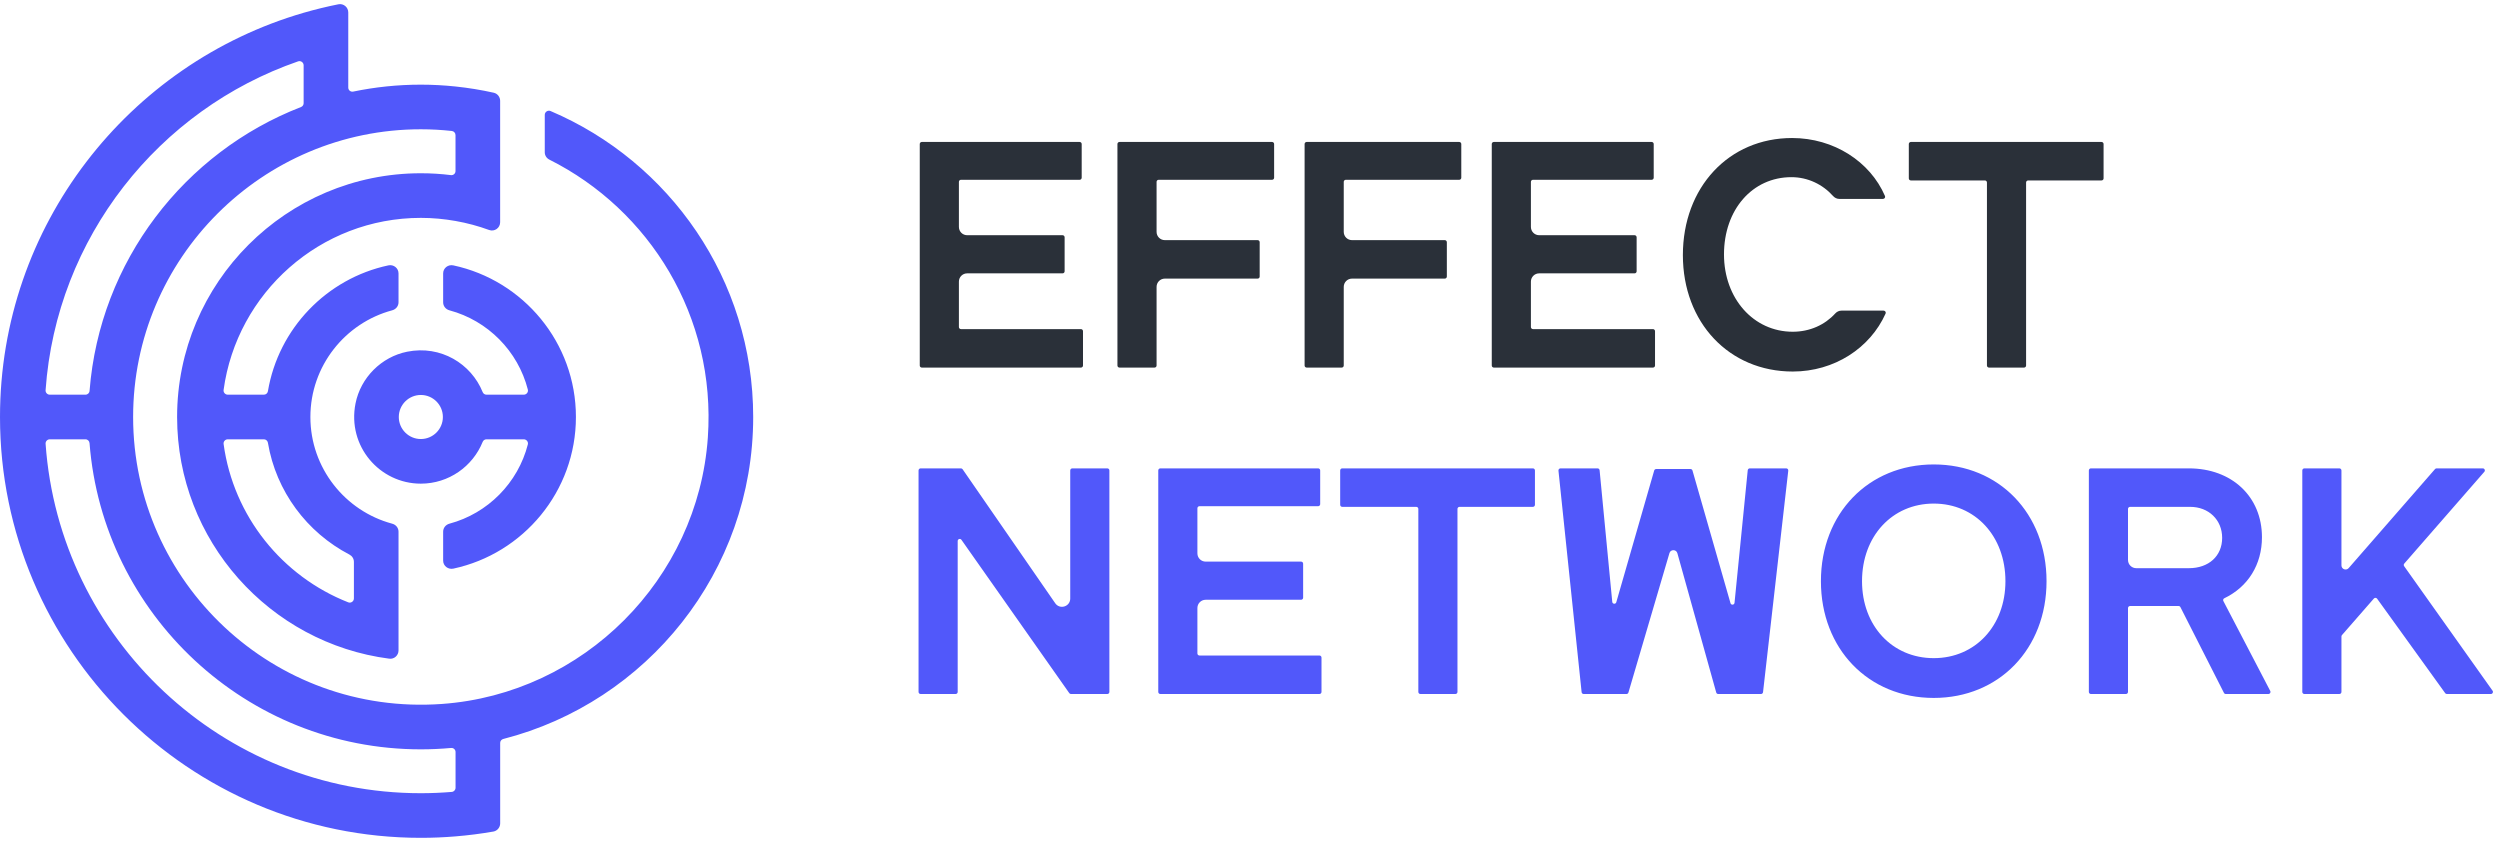
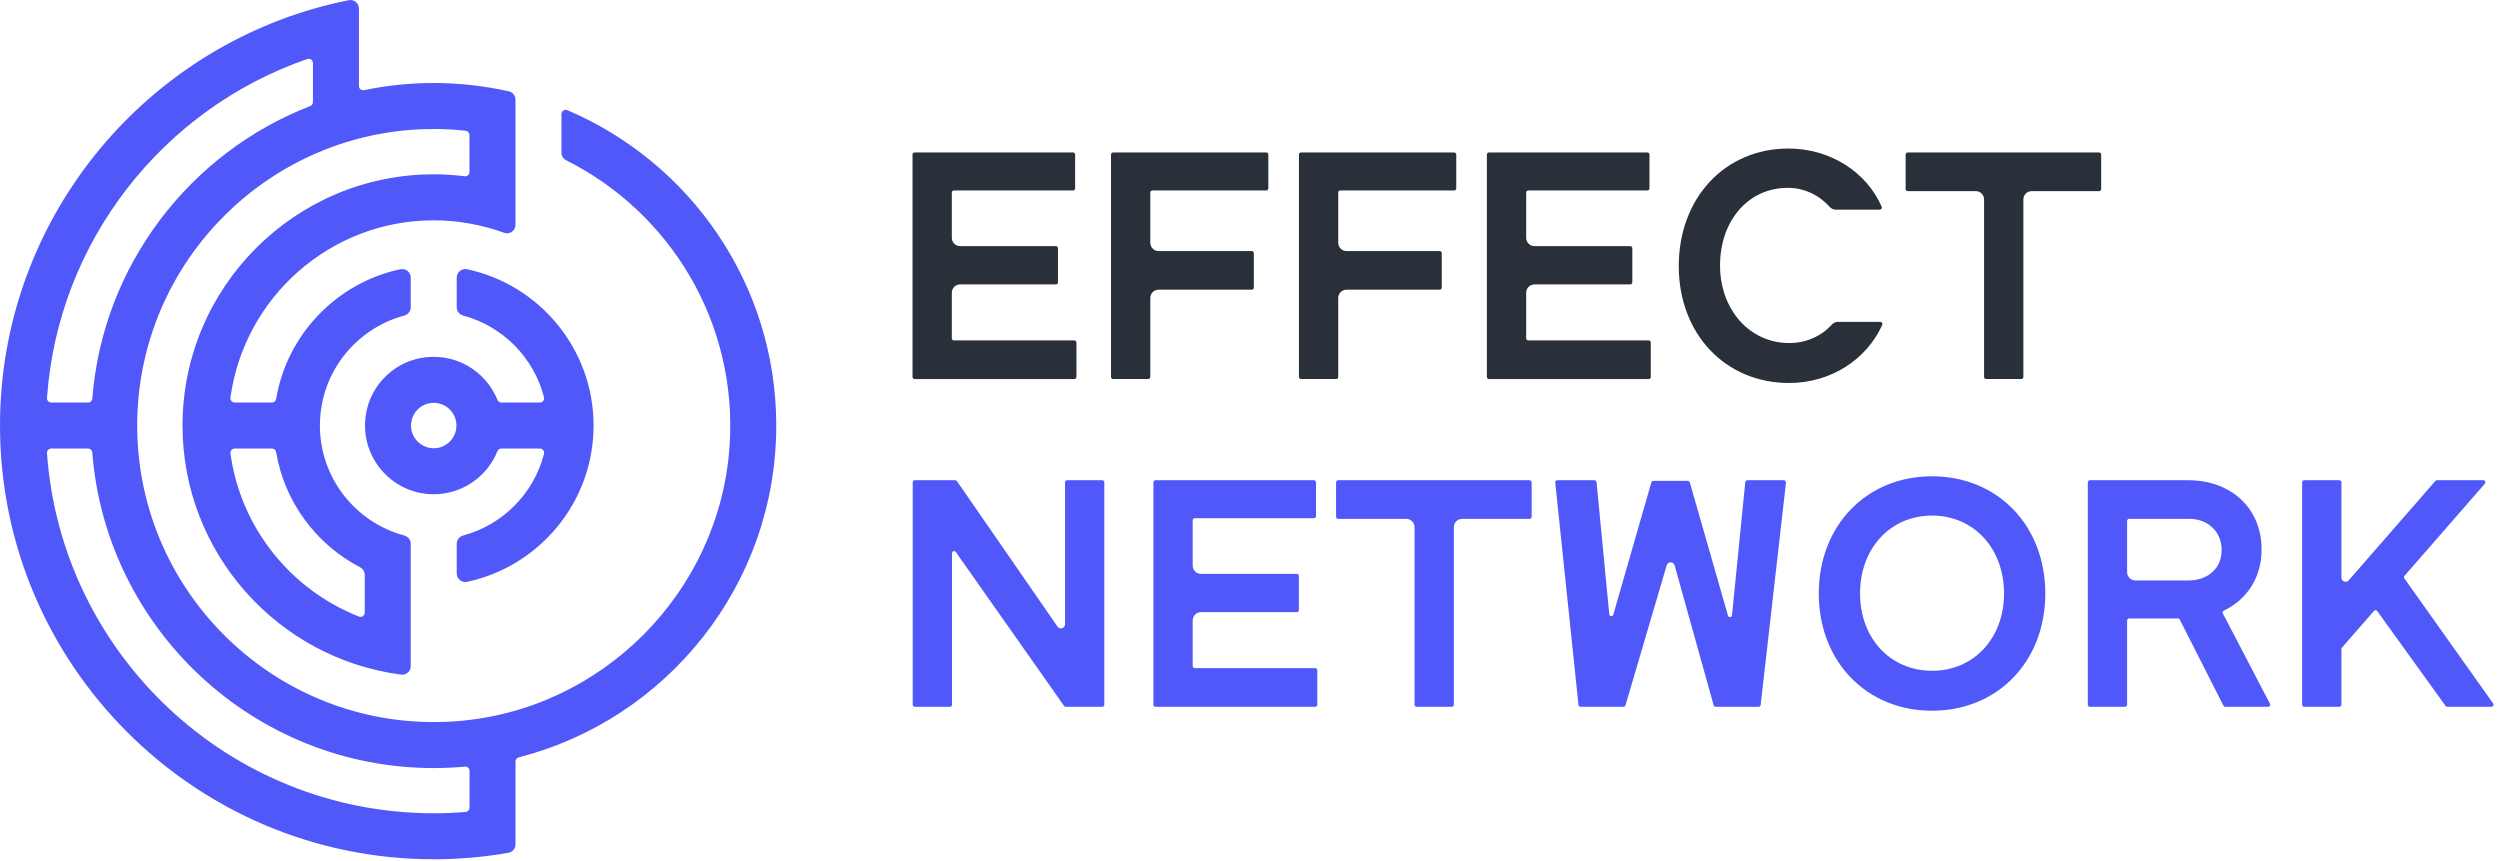
- <svg xmlns="http://www.w3.org/2000/svg" width="225px" height="76px" viewBox="0 0 225 76" version="1.1">
-   <g id="Pokaz" stroke="none" stroke-width="1" fill="none" fill-rule="evenodd">
-     <g id="Effect_Network-logo_color" transform="translate(0.000074, 0.3709)">
-       <path d="M174.036,41.429 C179.918,41.429 184.188,45.848 184.188,51.936 C184.188,58.024 179.918,62.443 174.036,62.443 C168.153,62.443 163.883,58.024 163.883,51.936 C163.883,45.848 168.153,41.429 174.036,41.429 Z M86.483,41.783 C86.544,41.783 86.602,41.813 86.636,41.863 L86.636,41.863 L94.969,53.919 C95.383,54.519 96.321,54.226 96.321,53.498 L96.321,53.498 L96.321,41.969 C96.321,41.866 96.405,41.783 96.506,41.783 L96.506,41.783 L99.658,41.783 C99.761,41.783 99.844,41.866 99.844,41.969 L99.844,41.969 L99.844,61.904 C99.844,62.006 99.761,62.089 99.658,62.089 L99.658,62.089 L96.386,62.089 C96.326,62.089 96.27,62.06 96.235,62.01 L96.235,62.01 L86.53,48.213 C86.425,48.064 86.192,48.138 86.192,48.319 L86.192,48.319 L86.192,61.904 C86.192,62.006 86.11,62.089 86.007,62.089 L86.007,62.089 L82.855,62.089 C82.753,62.089 82.669,62.006 82.669,61.904 L82.669,61.904 L82.669,41.969 C82.669,41.866 82.753,41.783 82.855,41.783 L82.855,41.783 Z M118.632,41.782 C118.734,41.782 118.817,41.866 118.817,41.968 L118.817,41.968 L118.817,45.001 C118.817,45.104 118.734,45.187 118.632,45.187 L118.632,45.187 L107.952,45.187 C107.849,45.187 107.766,45.271 107.766,45.372 L107.766,45.372 L107.766,49.432 C107.766,49.843 108.099,50.174 108.508,50.174 L108.508,50.174 L117.096,50.174 C117.199,50.174 117.282,50.258 117.282,50.36 L117.282,50.36 L117.282,53.423 C117.282,53.525 117.199,53.608 117.096,53.608 L117.096,53.608 L108.508,53.608 C108.099,53.608 107.766,53.94 107.766,54.35 L107.766,54.35 L107.766,58.44 C107.766,58.541 107.849,58.625 107.952,58.625 L107.952,58.625 L118.75,58.625 C118.852,58.625 118.935,58.708 118.935,58.811 L118.935,58.811 L118.935,61.904 C118.935,62.006 118.852,62.089 118.75,62.089 L118.75,62.089 L104.429,62.089 C104.327,62.089 104.244,62.006 104.244,61.904 L104.244,61.904 L104.244,41.968 C104.244,41.866 104.327,41.782 104.429,41.782 L104.429,41.782 Z M137.96,41.783 C138.063,41.783 138.145,41.866 138.145,41.968 L138.145,41.968 L138.145,45.061 C138.145,45.163 138.063,45.246 137.96,45.246 L137.96,45.246 L131.358,45.246 C131.255,45.246 131.172,45.33 131.172,45.432 L131.172,45.432 L131.172,61.904 C131.172,62.006 131.089,62.089 130.987,62.089 L130.987,62.089 L127.835,62.089 C127.733,62.089 127.65,62.006 127.65,61.904 L127.65,61.904 L127.65,45.432 C127.65,45.33 127.567,45.246 127.464,45.246 L127.464,45.246 L120.802,45.246 C120.699,45.246 120.616,45.163 120.616,45.061 L120.616,45.061 L120.616,41.968 C120.616,41.866 120.699,41.783 120.802,41.783 L120.802,41.783 Z M143.78,41.782 C143.875,41.782 143.955,41.855 143.964,41.951 L143.964,41.951 L145.103,53.798 C145.123,54.002 145.409,54.028 145.466,53.832 L145.466,53.832 L148.877,41.976 C148.899,41.897 148.973,41.842 149.055,41.842 L149.055,41.842 L152.145,41.842 C152.228,41.842 152.3,41.897 152.323,41.976 L152.323,41.976 L155.744,53.914 C155.8,54.111 156.087,54.084 156.107,53.882 L156.107,53.882 L157.296,41.95 C157.305,41.855 157.385,41.782 157.48,41.782 L157.48,41.782 L160.759,41.782 C160.87,41.782 160.956,41.879 160.944,41.99 L160.944,41.99 L158.673,61.925 C158.663,62.018 158.584,62.09 158.489,62.09 L158.489,62.09 L154.638,62.09 C154.555,62.09 154.482,62.033 154.46,61.954 L154.46,61.954 L150.963,49.416 C150.862,49.058 150.354,49.054 150.249,49.412 L150.249,49.412 L146.559,61.956 C146.536,62.035 146.463,62.09 146.381,62.09 L146.381,62.09 L142.53,62.09 C142.435,62.09 142.355,62.018 142.345,61.923 L142.345,61.923 L140.261,41.988 C140.249,41.878 140.334,41.782 140.445,41.782 L140.445,41.782 Z M196.998,41.783 C200.871,41.783 203.576,44.33 203.576,47.977 C203.576,50.444 202.325,52.446 200.187,53.473 C200.094,53.518 200.054,53.629 200.102,53.721 L200.102,53.721 L204.323,61.818 C204.388,61.941 204.298,62.089 204.159,62.089 L204.159,62.089 L200.319,62.089 C200.25,62.089 200.187,62.05 200.155,61.988 L200.155,61.988 L196.238,54.272 C196.207,54.21 196.143,54.171 196.074,54.171 L196.074,54.171 L191.706,54.171 C191.603,54.171 191.52,54.254 191.52,54.357 L191.52,54.357 L191.52,61.903 C191.52,62.006 191.438,62.089 191.335,62.089 L191.335,62.089 L188.183,62.089 C188.08,62.089 187.997,62.006 187.997,61.903 L187.997,61.903 L187.997,41.968 C187.997,41.866 188.08,41.783 188.183,41.783 L188.183,41.783 Z M210.544,41.783 C210.647,41.783 210.73,41.866 210.73,41.968 L210.73,41.968 L210.73,50.514 C210.73,50.857 211.155,51.016 211.38,50.758 L211.38,50.758 L219.153,41.846 C219.188,41.806 219.24,41.783 219.293,41.783 L219.293,41.783 L223.45,41.783 C223.609,41.783 223.695,41.97 223.59,42.09 L223.59,42.09 L216.383,50.353 C216.327,50.418 216.321,50.513 216.371,50.583 L216.371,50.583 L224.333,61.797 C224.42,61.919 224.333,62.089 224.182,62.089 L224.182,62.089 L220.217,62.089 C220.157,62.089 220.102,62.06 220.067,62.013 L220.067,62.013 L213.94,53.511 C213.869,53.414 213.728,53.408 213.649,53.497 L213.649,53.497 L210.775,56.789 C210.746,56.822 210.73,56.865 210.73,56.911 L210.73,56.911 L210.73,61.903 C210.73,62.006 210.647,62.089 210.544,62.089 L210.544,62.089 L207.392,62.089 C207.29,62.089 207.207,62.006 207.207,61.903 L207.207,61.903 L207.207,41.968 C207.207,41.866 207.29,41.783 207.392,41.783 L207.392,41.783 Z M174.036,44.951 C170.297,44.951 167.582,47.888 167.582,51.936 C167.582,55.949 170.297,58.862 174.036,58.862 C177.775,58.862 180.489,55.949 180.489,51.936 C180.489,47.888 177.775,44.951 174.036,44.951 Z M197.116,45.246 L191.706,45.246 C191.603,45.246 191.52,45.33 191.52,45.432 L191.52,45.432 L191.52,50.024 C191.52,50.434 191.852,50.766 192.262,50.766 L192.262,50.766 L196.998,50.766 C198.79,50.766 199.994,49.669 199.994,48.035 C199.994,46.419 198.783,45.246 197.116,45.246 L197.116,45.246 Z" id="Combined-Shape" fill="#5158FA" />
-       <path d="M161.288,12.051 C165.04,12.051 168.308,14.166 169.648,17.27 C169.701,17.393 169.607,17.531 169.473,17.531 L169.473,17.531 L165.536,17.531 C165.319,17.531 165.119,17.43 164.974,17.268 C164.043,16.224 162.701,15.574 161.228,15.574 C157.711,15.574 155.159,18.499 155.159,22.53 C155.159,26.495 157.819,29.486 161.347,29.486 C162.887,29.486 164.238,28.865 165.168,27.844 C165.313,27.685 165.511,27.586 165.725,27.586 L165.725,27.586 L169.529,27.586 C169.664,27.586 169.758,27.727 169.703,27.85 C168.304,30.967 165.082,33.067 161.347,33.067 C155.618,33.067 151.459,28.66 151.459,22.589 C151.459,16.483 155.593,12.051 161.288,12.051 Z M97.167,12.405 C97.269,12.405 97.352,12.489 97.352,12.591 L97.352,12.591 L97.352,15.624 C97.352,15.727 97.269,15.81 97.167,15.81 L97.167,15.81 L86.487,15.81 C86.384,15.81 86.301,15.893 86.301,15.995 L86.301,15.995 L86.301,20.056 C86.301,20.466 86.633,20.798 87.043,20.798 L87.043,20.798 L95.63,20.798 C95.733,20.798 95.816,20.881 95.816,20.984 L95.816,20.984 L95.816,24.046 C95.816,24.148 95.733,24.231 95.63,24.231 L95.63,24.231 L87.043,24.231 C86.633,24.231 86.301,24.563 86.301,24.973 L86.301,24.973 L86.301,29.064 C86.301,29.166 86.384,29.249 86.487,29.249 L86.487,29.249 L97.285,29.249 C97.387,29.249 97.47,29.333 97.47,29.435 L97.47,29.435 L97.47,32.527 C97.47,32.629 97.387,32.712 97.285,32.712 L97.285,32.712 L82.964,32.712 C82.861,32.712 82.778,32.629 82.778,32.527 L82.778,32.527 L82.778,12.591 C82.778,12.489 82.861,12.405 82.964,12.405 L82.964,12.405 Z M114.486,12.406 C114.589,12.406 114.671,12.489 114.671,12.591 L114.671,12.591 L114.671,15.625 C114.671,15.727 114.589,15.81 114.486,15.81 L114.486,15.81 L104.277,15.81 C104.175,15.81 104.092,15.893 104.092,15.996 L104.092,15.996 L104.092,20.499 C104.092,20.909 104.424,21.241 104.834,21.241 L104.834,21.241 L113.186,21.241 C113.289,21.241 113.371,21.324 113.371,21.426 L113.371,21.426 L113.371,24.519 C113.371,24.621 113.289,24.704 113.186,24.704 L113.186,24.704 L104.834,24.704 C104.424,24.704 104.092,25.036 104.092,25.446 L104.092,25.446 L104.092,32.527 C104.092,32.629 104.009,32.712 103.906,32.712 L103.906,32.712 L100.755,32.712 C100.652,32.712 100.569,32.629 100.569,32.527 L100.569,32.527 L100.569,12.591 C100.569,12.489 100.652,12.406 100.755,12.406 L100.755,12.406 Z M131.331,12.406 C131.434,12.406 131.516,12.489 131.516,12.591 L131.516,12.591 L131.516,15.625 C131.516,15.727 131.434,15.81 131.331,15.81 L131.331,15.81 L121.123,15.81 C121.02,15.81 120.937,15.893 120.937,15.996 L120.937,15.996 L120.937,20.499 C120.937,20.909 121.27,21.241 121.679,21.241 L121.679,21.241 L130.031,21.241 C130.134,21.241 130.216,21.324 130.216,21.426 L130.216,21.426 L130.216,24.519 C130.216,24.621 130.134,24.704 130.031,24.704 L130.031,24.704 L121.679,24.704 C121.27,24.704 120.937,25.036 120.937,25.446 L120.937,25.446 L120.937,32.527 C120.937,32.629 120.855,32.712 120.752,32.712 L120.752,32.712 L117.6,32.712 C117.497,32.712 117.414,32.629 117.414,32.527 L117.414,32.527 L117.414,12.591 C117.414,12.489 117.497,12.406 117.6,12.406 L117.6,12.406 Z M148.648,12.405 C148.751,12.405 148.834,12.489 148.834,12.591 L148.834,12.591 L148.834,15.624 C148.834,15.727 148.751,15.81 148.648,15.81 L148.648,15.81 L137.968,15.81 C137.866,15.81 137.782,15.893 137.782,15.995 L137.782,15.995 L137.782,20.056 C137.782,20.466 138.115,20.798 138.524,20.798 L138.524,20.798 L147.112,20.798 C147.215,20.798 147.297,20.881 147.297,20.984 L147.297,20.984 L147.297,24.046 C147.297,24.148 147.215,24.231 147.112,24.231 L147.112,24.231 L138.524,24.231 C138.115,24.231 137.782,24.563 137.782,24.973 L137.782,24.973 L137.782,29.064 C137.782,29.166 137.866,29.249 137.968,29.249 L137.968,29.249 L148.766,29.249 C148.869,29.249 148.952,29.333 148.952,29.435 L148.952,29.435 L148.952,32.527 C148.952,32.629 148.869,32.712 148.766,32.712 L148.766,32.712 L134.445,32.712 C134.343,32.712 134.259,32.629 134.259,32.527 L134.259,32.527 L134.259,12.591 C134.259,12.489 134.343,12.405 134.445,12.405 L134.445,12.405 Z M189.136,12.406 C189.239,12.406 189.322,12.489 189.322,12.591 L189.322,12.591 L189.322,15.684 C189.322,15.787 189.239,15.869 189.136,15.869 L189.136,15.869 L182.534,15.869 C182.431,15.869 182.348,15.952 182.348,16.055 L182.348,16.055 L182.348,32.526 C182.348,32.629 182.265,32.712 182.163,32.712 L182.163,32.712 L179.011,32.712 C178.908,32.712 178.825,32.629 178.825,32.526 L178.825,32.526 L178.825,16.055 C178.825,15.952 178.742,15.869 178.64,15.869 L178.64,15.869 L171.978,15.869 C171.876,15.869 171.793,15.787 171.793,15.684 L171.793,15.684 L171.793,12.591 C171.793,12.489 171.876,12.406 171.978,12.406 L171.978,12.406 Z" id="Combined-Shape" fill="#2A3039" />
-       <path d="M30.459,0.014 C30.916,-0.077 31.344,0.281 31.344,0.748 L31.344,0.748 L31.344,7.513 C31.344,7.748 31.557,7.92 31.788,7.872 C33.754,7.464 35.79,7.248 37.875,7.248 C38.93,7.248 39.97,7.306 40.996,7.413 C42.163,7.536 43.312,7.723 44.437,7.975 C44.775,8.051 45.013,8.357 45.013,8.703 L45.013,8.703 L45.013,19.633 C45.013,20.146 44.506,20.505 44.024,20.329 C43.052,19.973 42.039,19.7 40.996,19.516 C39.982,19.337 38.941,19.238 37.875,19.238 C28.819,19.238 21.314,25.992 20.123,34.727 C20.093,34.95 20.271,35.15 20.496,35.15 L20.496,35.15 L23.751,35.15 C23.932,35.15 24.082,35.02 24.112,34.841 C25.06,29.201 29.4,24.697 34.957,23.511 C35.424,23.412 35.867,23.76 35.867,24.237 L35.867,24.237 L35.867,26.838 C35.867,27.181 35.629,27.468 35.298,27.557 C31.062,28.695 27.935,32.568 27.935,37.159 C27.935,41.75 31.062,45.624 35.298,46.761 C35.629,46.849 35.867,47.136 35.867,47.479 L35.867,47.479 L35.867,58.171 C35.867,58.614 35.479,58.968 35.039,58.911 C24.278,57.516 15.939,48.293 15.939,37.159 C15.939,25.063 25.779,15.222 37.875,15.222 C38.792,15.222 39.696,15.279 40.583,15.389 C40.803,15.417 40.996,15.249 40.996,15.026 L40.996,15.026 L40.996,11.791 C40.996,11.6 40.854,11.437 40.664,11.417 C39.748,11.317 38.818,11.264 37.875,11.264 C23.597,11.264 11.981,22.88 11.981,37.159 C11.981,52.06 24.633,64.063 39.76,62.986 C52.509,62.079 62.817,51.755 63.706,39.004 C64.465,28.109 58.441,18.504 49.439,13.993 C49.189,13.868 49.029,13.616 49.029,13.336 L49.029,13.336 L49.029,9.969 C49.029,9.702 49.304,9.517 49.549,9.622 C60.259,14.179 67.787,24.805 67.787,37.159 C67.787,51.092 58.209,62.828 45.293,66.137 C45.131,66.178 45.016,66.322 45.016,66.491 L45.016,66.491 L45.016,73.731 C45.016,74.093 44.758,74.406 44.404,74.469 C43.285,74.663 42.15,74.81 41,74.904 C39.969,74.989 38.928,75.034 37.875,75.034 C16.991,75.034 -2.55795385e-13,58.043 -2.55795385e-13,37.159 C-2.55795385e-13,19.933 11.559,5.359 27.327,0.779 C28.354,0.482 29.399,0.226 30.459,0.014 Z M7.692,39.167 L4.479,39.167 C4.262,39.167 4.088,39.352 4.103,39.568 C5.343,57.118 20.016,71.018 37.875,71.018 C38.813,71.018 39.741,70.977 40.659,70.902 C40.852,70.886 41,70.722 41,70.529 L41,70.529 L41,67.311 C41,67.094 40.815,66.927 40.599,66.946 C39.701,67.027 38.793,67.07 37.875,67.07 C22.173,67.07 9.26,54.907 8.058,39.507 C8.043,39.316 7.885,39.167 7.692,39.167 L7.692,39.167 Z M23.751,39.167 L20.496,39.167 C20.271,39.167 20.093,39.367 20.124,39.59 C21.012,46.102 25.411,51.508 31.344,53.84 C31.586,53.935 31.851,53.75 31.851,53.489 L31.851,53.489 L31.851,50.195 C31.851,49.917 31.692,49.667 31.446,49.539 C27.634,47.552 24.847,43.858 24.112,39.476 C24.082,39.298 23.932,39.167 23.751,39.167 L23.751,39.167 Z M39.883,24.236 C39.883,23.756 40.331,23.412 40.799,23.513 C47.096,24.86 51.833,30.465 51.833,37.159 C51.833,43.853 47.096,49.458 40.799,50.806 C40.331,50.905 39.883,50.562 39.883,50.082 L39.883,50.082 L39.883,47.478 C39.883,47.134 40.121,46.848 40.453,46.759 C43.903,45.832 46.618,43.091 47.506,39.626 C47.566,39.394 47.382,39.167 47.141,39.167 L47.141,39.167 L43.777,39.167 C43.627,39.167 43.495,39.261 43.439,39.401 C42.549,41.601 40.392,43.158 37.875,43.158 C34.171,43.158 31.241,39.784 31.995,35.948 C32.452,33.623 34.322,31.746 36.647,31.282 C39.67,30.679 42.406,32.364 43.439,34.916 C43.495,35.056 43.627,35.15 43.779,35.15 L43.779,35.15 L47.141,35.15 C47.382,35.15 47.566,34.923 47.506,34.691 C46.618,31.226 43.903,28.486 40.453,27.559 C40.121,27.471 39.883,27.183 39.883,26.839 L39.883,26.839 Z M37.875,35.176 C36.782,35.176 35.892,36.065 35.892,37.159 C35.892,38.253 36.782,39.142 37.875,39.142 C38.969,39.142 39.859,38.253 39.859,37.159 C39.859,36.065 38.969,35.176 37.875,35.176 Z M27.327,5.507 C27.327,5.251 27.073,5.067 26.831,5.151 C14.294,9.489 5.074,20.998 4.102,34.749 C4.087,34.965 4.261,35.15 4.476,35.15 L4.476,35.15 L7.696,35.15 C7.888,35.15 8.046,35.003 8.06,34.81 C8.972,23.138 16.61,13.325 27.093,9.26 C27.234,9.205 27.327,9.07 27.327,8.919 L27.327,8.919 Z" id="Combined-Shape" fill="#5158FA" />
+ <svg xmlns="http://www.w3.org/2000/svg" width="302px" height="104px" viewBox="0 0 302 104" version="1.1">
+   <g id="LOGOS" stroke="none" stroke-width="1" fill="none" fill-rule="evenodd">
+     <g id="Effect-Network-logo-color" transform="translate(-0.0004, 0.000635)">
+       <path d="M233.392,57.534 C241.319,57.534 247.074,63.49 247.074,71.695 C247.074,79.9 241.319,85.856 233.392,85.856 C225.463,85.856 219.708,79.9 219.708,71.695 C219.708,63.49 225.463,57.534 233.392,57.534 Z M192.615,58.011 C192.744,58.011 192.851,58.109 192.863,58.238 L192.863,58.238 L194.399,74.205 C194.425,74.479 194.811,74.514 194.887,74.25 L194.887,74.25 L199.484,58.272 C199.514,58.166 199.613,58.091 199.725,58.091 L199.725,58.091 L203.888,58.091 C204,58.091 204.099,58.166 204.13,58.273 L204.13,58.273 L208.739,74.361 C208.815,74.626 209.202,74.591 209.228,74.317 L209.228,74.317 L210.831,58.237 C210.844,58.109 210.951,58.011 211.079,58.011 L211.079,58.011 L215.499,58.011 C215.648,58.011 215.763,58.141 215.748,58.29 L215.748,58.29 L212.688,85.157 C212.673,85.284 212.566,85.379 212.44,85.379 L212.44,85.379 L207.249,85.379 C207.137,85.379 207.038,85.304 207.008,85.196 L207.008,85.196 L202.296,68.299 C202.161,67.816 201.476,67.811 201.334,68.293 L201.334,68.293 L196.361,85.199 C196.329,85.305 196.232,85.379 196.121,85.379 L196.121,85.379 L190.93,85.379 C190.803,85.379 190.696,85.282 190.681,85.155 L190.681,85.155 L187.873,58.288 C187.857,58.14 187.971,58.011 188.12,58.011 L188.12,58.011 Z M115.396,58.011 C115.478,58.011 115.555,58.051 115.601,58.12 L115.601,58.12 L127.743,75.687 C128.021,76.09 128.654,75.893 128.654,75.403 L128.654,75.403 L128.654,58.261 C128.654,58.124 128.766,58.011 128.904,58.011 L128.904,58.011 L133.152,58.011 C133.29,58.011 133.402,58.124 133.402,58.261 L133.402,58.261 L133.402,85.128 C133.402,85.267 133.29,85.378 133.152,85.378 L133.152,85.378 L128.742,85.378 C128.661,85.378 128.585,85.339 128.538,85.272 L128.538,85.272 L115.458,66.677 C115.318,66.477 115.004,66.577 115.004,66.821 L115.004,66.821 L115.004,85.128 C115.004,85.267 114.891,85.378 114.754,85.378 L114.754,85.378 L110.506,85.378 C110.368,85.378 110.256,85.267 110.256,85.128 L110.256,85.128 L110.256,58.261 C110.256,58.124 110.368,58.011 110.506,58.011 L110.506,58.011 Z M158.723,58.01 C158.86,58.01 158.973,58.123 158.973,58.26 L158.973,58.26 L158.973,62.348 C158.973,62.487 158.86,62.598 158.723,62.598 L158.723,62.598 L144.329,62.598 C144.191,62.598 144.079,62.711 144.079,62.848 L144.079,62.848 L144.079,68.32 C144.079,68.873 144.527,69.32 145.079,69.32 L145.079,69.32 L156.653,69.32 C156.791,69.32 156.903,69.432 156.903,69.57 L156.903,69.57 L156.903,73.698 C156.903,73.837 156.791,73.948 156.653,73.948 L156.653,73.948 L145.079,73.948 C144.527,73.948 144.079,74.396 144.079,74.948 L144.079,74.948 L144.079,80.459 C144.079,80.597 144.191,80.709 144.329,80.709 L144.329,80.709 L158.882,80.709 C159.019,80.709 159.132,80.821 159.132,80.959 L159.132,80.959 L159.132,85.128 C159.132,85.266 159.019,85.378 158.882,85.378 L158.882,85.378 L139.582,85.378 C139.444,85.378 139.332,85.266 139.332,85.128 L139.332,85.128 L139.332,58.26 C139.332,58.123 139.444,58.01 139.582,58.01 L139.582,58.01 Z M184.772,58.011 C184.91,58.011 185.022,58.123 185.022,58.261 L185.022,58.261 L185.022,62.429 C185.022,62.568 184.91,62.679 184.772,62.679 L184.772,62.679 L176.624,62.679 C176.072,62.679 175.624,63.127 175.624,63.679 L175.624,63.679 L175.624,85.128 C175.624,85.267 175.511,85.378 175.374,85.378 L175.374,85.378 L171.127,85.378 C170.989,85.378 170.877,85.267 170.877,85.128 L170.877,85.128 L170.877,63.679 C170.877,63.127 170.429,62.679 169.877,62.679 L169.877,62.679 L161.648,62.679 C161.51,62.679 161.398,62.568 161.398,62.429 L161.398,62.429 L161.398,58.261 C161.398,58.123 161.51,58.011 161.648,58.011 L161.648,58.011 Z M264.338,58.011 C269.558,58.011 273.203,61.444 273.203,66.359 C273.203,69.684 271.517,72.382 268.636,73.766 C268.51,73.828 268.456,73.977 268.521,74.101 L268.521,74.101 L274.21,85.013 C274.297,85.179 274.176,85.378 273.988,85.378 L273.988,85.378 L268.814,85.378 C268.721,85.378 268.635,85.326 268.592,85.242 L268.592,85.242 L263.314,74.843 C263.272,74.759 263.186,74.707 263.092,74.707 L263.092,74.707 L257.205,74.707 C257.067,74.707 256.955,74.819 256.955,74.957 L256.955,74.957 L256.955,85.128 C256.955,85.267 256.843,85.378 256.705,85.378 L256.705,85.378 L252.457,85.378 C252.319,85.378 252.207,85.267 252.207,85.128 L252.207,85.128 L252.207,58.261 C252.207,58.124 252.319,58.011 252.457,58.011 L252.457,58.011 Z M282.594,58.011 C282.732,58.011 282.844,58.124 282.844,58.261 L282.844,58.261 L282.844,69.778 C282.844,70.24 283.417,70.455 283.721,70.107 L283.721,70.107 L294.196,58.097 C294.243,58.042 294.313,58.011 294.385,58.011 L294.385,58.011 L299.987,58.011 C300.202,58.011 300.317,58.264 300.176,58.425 L300.176,58.425 L290.463,69.562 C290.387,69.649 290.38,69.777 290.447,69.872 L290.447,69.872 L301.178,84.984 C301.295,85.149 301.177,85.378 300.974,85.378 L300.974,85.378 L295.63,85.378 C295.55,85.378 295.475,85.34 295.427,85.275 L295.427,85.275 L287.17,73.818 C287.075,73.687 286.884,73.678 286.778,73.799 L286.778,73.799 L282.905,78.235 C282.866,78.28 282.844,78.338 282.844,78.399 L282.844,78.399 L282.844,85.128 C282.844,85.267 282.732,85.378 282.594,85.378 L282.594,85.378 L278.346,85.378 C278.208,85.378 278.096,85.267 278.096,85.128 L278.096,85.128 L278.096,58.261 C278.096,58.124 278.208,58.011 278.346,58.011 L278.346,58.011 Z M233.392,62.281 C228.352,62.281 224.694,66.24 224.694,71.695 C224.694,77.103 228.352,81.029 233.392,81.029 C238.431,81.029 242.088,77.103 242.088,71.695 C242.088,66.24 238.431,62.281 233.392,62.281 Z M264.497,62.679 L257.205,62.679 C257.067,62.679 256.955,62.792 256.955,62.929 L256.955,62.929 L256.955,69.118 C256.955,69.67 257.403,70.118 257.955,70.118 L257.955,70.118 L264.338,70.118 C266.753,70.118 268.375,68.639 268.375,66.438 C268.375,64.26 266.744,62.679 264.497,62.679 L264.497,62.679 Z" id="Combined-Shape" fill="#5158FA" />
+       <path d="M216.042,17.942 C221.097,17.942 225.501,20.792 227.308,24.976 C227.379,25.141 227.252,25.328 227.073,25.328 L227.073,25.328 L221.767,25.328 C221.473,25.328 221.204,25.191 221.008,24.973 C219.754,23.565 217.946,22.69 215.961,22.69 C211.221,22.69 207.782,26.632 207.782,32.064 C207.782,37.407 211.367,41.438 216.121,41.438 C218.197,41.438 220.016,40.602 221.271,39.226 C221.465,39.012 221.732,38.878 222.021,38.878 L222.021,38.878 L227.147,38.878 C227.329,38.878 227.456,39.068 227.381,39.234 C225.496,43.434 221.154,46.264 216.121,46.264 C208.4,46.264 202.795,40.325 202.795,32.144 C202.795,23.914 208.367,17.942 216.042,17.942 Z M129.625,18.42 C129.762,18.42 129.875,18.532 129.875,18.67 L129.875,18.67 L129.875,22.758 C129.875,22.896 129.762,23.008 129.625,23.008 L129.625,23.008 L115.231,23.008 C115.092,23.008 114.981,23.12 114.981,23.258 L114.981,23.258 L114.981,28.73 C114.981,29.283 115.428,29.73 115.981,29.73 L115.981,29.73 L127.554,29.73 C127.692,29.73 127.804,29.842 127.804,29.98 L127.804,29.98 L127.804,34.107 C127.804,34.245 127.692,34.357 127.554,34.357 L127.554,34.357 L115.981,34.357 C115.428,34.357 114.981,34.805 114.981,35.357 L114.981,35.357 L114.981,40.871 C114.981,41.008 115.092,41.121 115.231,41.121 L115.231,41.121 L129.784,41.121 C129.921,41.121 130.034,41.232 130.034,41.371 L130.034,41.371 L130.034,45.537 C130.034,45.674 129.921,45.787 129.784,45.787 L129.784,45.787 L110.483,45.787 C110.344,45.787 110.233,45.674 110.233,45.537 L110.233,45.537 L110.233,18.67 C110.233,18.532 110.344,18.42 110.483,18.42 L110.483,18.42 Z M152.965,18.42 C153.103,18.42 153.215,18.531 153.215,18.67 L153.215,18.67 L153.215,22.758 C153.215,22.895 153.103,23.008 152.965,23.008 L152.965,23.008 L139.207,23.008 C139.068,23.008 138.957,23.119 138.957,23.258 L138.957,23.258 L138.957,29.327 C138.957,29.879 139.404,30.327 139.957,30.327 L139.957,30.327 L151.213,30.327 C151.351,30.327 151.463,30.438 151.463,30.577 L151.463,30.577 L151.463,34.744 C151.463,34.882 151.351,34.994 151.213,34.994 L151.213,34.994 L139.957,34.994 C139.404,34.994 138.957,35.442 138.957,35.994 L138.957,35.994 L138.957,45.536 C138.957,45.674 138.845,45.786 138.707,45.786 L138.707,45.786 L134.46,45.786 C134.321,45.786 134.21,45.674 134.21,45.536 L134.21,45.536 L134.21,18.67 C134.21,18.531 134.321,18.42 134.46,18.42 L134.46,18.42 Z M175.667,18.42 C175.805,18.42 175.917,18.531 175.917,18.67 L175.917,18.67 L175.917,22.758 C175.917,22.895 175.805,23.008 175.667,23.008 L175.667,23.008 L161.91,23.008 C161.771,23.008 161.66,23.119 161.66,23.258 L161.66,23.258 L161.66,29.327 C161.66,29.879 162.107,30.327 162.66,30.327 L162.66,30.327 L173.915,30.327 C174.053,30.327 174.165,30.438 174.165,30.577 L174.165,30.577 L174.165,34.744 C174.165,34.882 174.053,34.994 173.915,34.994 L173.915,34.994 L162.66,34.994 C162.107,34.994 161.66,35.442 161.66,35.994 L161.66,35.994 L161.66,45.536 C161.66,45.674 161.548,45.786 161.41,45.786 L161.41,45.786 L157.162,45.786 C157.023,45.786 156.912,45.674 156.912,45.536 L156.912,45.536 L156.912,18.67 C156.912,18.531 157.023,18.42 157.162,18.42 L157.162,18.42 Z M199.007,18.42 C199.144,18.42 199.257,18.532 199.257,18.67 L199.257,18.67 L199.257,22.758 C199.257,22.896 199.144,23.008 199.007,23.008 L199.007,23.008 L184.613,23.008 C184.474,23.008 184.363,23.12 184.363,23.258 L184.363,23.258 L184.363,28.73 C184.363,29.283 184.81,29.73 185.363,29.73 L185.363,29.73 L196.936,29.73 C197.074,29.73 197.186,29.842 197.186,29.98 L197.186,29.98 L197.186,34.107 C197.186,34.245 197.074,34.357 196.936,34.357 L196.936,34.357 L185.363,34.357 C184.81,34.357 184.363,34.805 184.363,35.357 L184.363,35.357 L184.363,40.871 C184.363,41.008 184.474,41.121 184.613,41.121 L184.613,41.121 L199.166,41.121 C199.303,41.121 199.416,41.232 199.416,41.371 L199.416,41.371 L199.416,45.537 C199.416,45.674 199.303,45.787 199.166,45.787 L199.166,45.787 L179.865,45.787 C179.726,45.787 179.615,45.674 179.615,45.537 L179.615,45.537 L179.615,18.67 C179.615,18.532 179.726,18.42 179.865,18.42 L179.865,18.42 Z M253.572,18.42 C253.71,18.42 253.822,18.531 253.822,18.67 L253.822,18.67 L253.822,22.838 C253.822,22.976 253.71,23.088 253.572,23.088 L253.572,23.088 L245.424,23.088 C244.871,23.088 244.424,23.535 244.424,24.088 L244.424,24.088 L244.424,45.536 C244.424,45.674 244.311,45.786 244.174,45.786 L244.174,45.786 L239.927,45.786 C239.787,45.786 239.677,45.674 239.677,45.536 L239.677,45.536 L239.677,24.088 C239.677,23.535 239.227,23.088 238.677,23.088 L238.677,23.088 L230.448,23.088 C230.31,23.088 230.198,22.976 230.198,22.838 L230.198,22.838 L230.198,18.67 C230.198,18.531 230.31,18.42 230.448,18.42 L230.448,18.42 Z" id="Combined-Shape" fill="#2A3039" />
+       <path d="M42.136,0.02 C42.769,-0.106 43.361,0.39 43.361,1.035 L43.361,1.035 L43.361,10.394 C43.361,10.718 43.656,10.957 43.974,10.89 C46.694,10.326 49.51,10.026 52.395,10.026 C53.854,10.026 55.293,10.107 56.712,10.255 C58.327,10.424 59.916,10.684 61.472,11.033 C61.94,11.137 62.269,11.56 62.269,12.04 L62.269,12.04 L62.269,27.161 C62.269,27.869 61.568,28.367 60.902,28.123 C59.556,27.63 58.155,27.253 56.712,26.998 C55.31,26.75 53.868,26.614 52.395,26.614 C39.867,26.614 29.485,35.956 27.837,48.04 C27.795,48.348 28.042,48.626 28.354,48.626 L28.354,48.626 L32.857,48.626 C33.107,48.626 33.315,48.444 33.356,48.198 C34.665,40.395 40.672,34.166 48.359,32.524 C49.004,32.386 49.617,32.869 49.617,33.529 L49.617,33.529 L49.617,37.128 C49.617,37.601 49.288,37.999 48.83,38.122 C42.97,39.695 38.644,45.053 38.644,51.404 C38.644,57.754 42.97,63.113 48.83,64.686 C49.288,64.809 49.617,65.207 49.617,65.68 L49.617,65.68 L49.617,80.47 C49.617,81.084 49.08,81.574 48.472,81.495 C33.585,79.565 22.049,66.807 22.049,51.404 C22.049,34.67 35.662,21.057 52.395,21.057 C53.663,21.057 54.913,21.137 56.141,21.29 C56.447,21.328 56.712,21.095 56.712,20.788 L56.712,20.788 L56.712,16.31 C56.712,16.047 56.515,15.823 56.253,15.795 C54.986,15.657 53.698,15.583 52.395,15.583 C32.644,15.583 16.573,31.652 16.573,51.404 C16.573,72.018 34.077,88.622 55.002,87.132 C72.639,85.878 86.899,71.595 88.128,53.957 C89.178,38.885 80.844,25.598 68.392,19.357 C68.046,19.184 67.824,18.836 67.824,18.449 L67.824,18.449 L67.824,13.791 C67.824,13.422 68.205,13.167 68.544,13.311 C83.359,19.615 93.773,34.315 93.773,51.404 C93.773,70.678 80.525,86.914 62.656,91.491 C62.432,91.548 62.274,91.748 62.274,91.98 L62.274,91.98 L62.274,101.997 C62.274,102.496 61.917,102.93 61.426,103.016 C59.878,103.286 58.309,103.489 56.718,103.619 C55.292,103.736 53.851,103.798 52.395,103.798 C23.504,103.798 0,80.295 0,51.404 C0,27.575 15.99,7.413 37.804,1.079 C39.225,0.667 40.669,0.312 42.136,0.02 Z M10.643,54.182 L6.197,54.182 C5.897,54.182 5.655,54.439 5.677,54.737 C7.393,79.014 27.689,98.243 52.395,98.243 C53.692,98.243 54.976,98.187 56.245,98.083 C56.513,98.06 56.718,97.835 56.718,97.566 L56.718,97.566 L56.718,93.116 C56.718,92.815 56.462,92.583 56.162,92.61 C54.921,92.723 53.665,92.781 52.395,92.781 C30.673,92.781 12.81,75.956 11.148,54.653 C11.126,54.387 10.908,54.182 10.643,54.182 L10.643,54.182 Z M32.857,54.182 L28.354,54.182 C28.043,54.182 27.796,54.459 27.838,54.767 C29.067,63.775 35.152,71.254 43.361,74.479 C43.697,74.611 44.061,74.355 44.061,73.995 L44.061,73.995 L44.061,69.437 C44.061,69.052 43.842,68.708 43.501,68.53 C38.228,65.782 34.373,60.671 33.356,54.61 C33.315,54.364 33.107,54.182 32.857,54.182 L32.857,54.182 Z M55.173,33.527 C55.173,32.863 55.791,32.387 56.44,32.526 C65.151,34.39 71.704,42.145 71.704,51.404 C71.704,60.663 65.151,68.418 56.44,70.282 C55.791,70.42 55.173,69.944 55.173,69.281 L55.173,69.281 L55.173,65.679 C55.173,65.205 55.502,64.807 55.96,64.683 C60.733,63.402 64.489,59.611 65.718,54.818 C65.8,54.496 65.545,54.182 65.213,54.182 L65.213,54.182 L60.56,54.182 C60.352,54.182 60.17,54.312 60.092,54.505 C58.861,57.549 55.875,59.704 52.395,59.704 C47.272,59.704 43.217,55.036 44.261,49.73 C44.894,46.511 47.48,43.916 50.696,43.274 C54.877,42.44 58.664,44.771 60.091,48.301 C60.17,48.496 60.352,48.626 60.562,48.626 L60.562,48.626 L65.213,48.626 C65.545,48.626 65.8,48.312 65.718,47.99 C64.489,43.197 60.733,39.406 55.96,38.124 C55.502,38.001 55.173,37.603 55.173,37.128 L55.173,37.128 Z M52.395,48.661 C50.883,48.661 49.652,49.891 49.652,51.404 C49.652,52.917 50.883,54.147 52.395,54.147 C53.908,54.147 55.139,52.917 55.139,51.404 C55.139,49.891 53.908,48.661 52.395,48.661 Z M37.804,7.618 C37.804,7.264 37.452,7.01 37.118,7.127 C19.774,13.128 7.019,29.047 5.675,48.071 C5.654,48.369 5.895,48.626 6.194,48.626 L6.194,48.626 L10.647,48.626 C10.913,48.626 11.13,48.42 11.151,48.156 C12.411,32.008 22.977,18.434 37.48,12.81 C37.675,12.734 37.804,12.548 37.804,12.338 L37.804,12.338 Z" id="Combined-Shape" fill="#5158FA" />
    </g>
  </g>
</svg>
